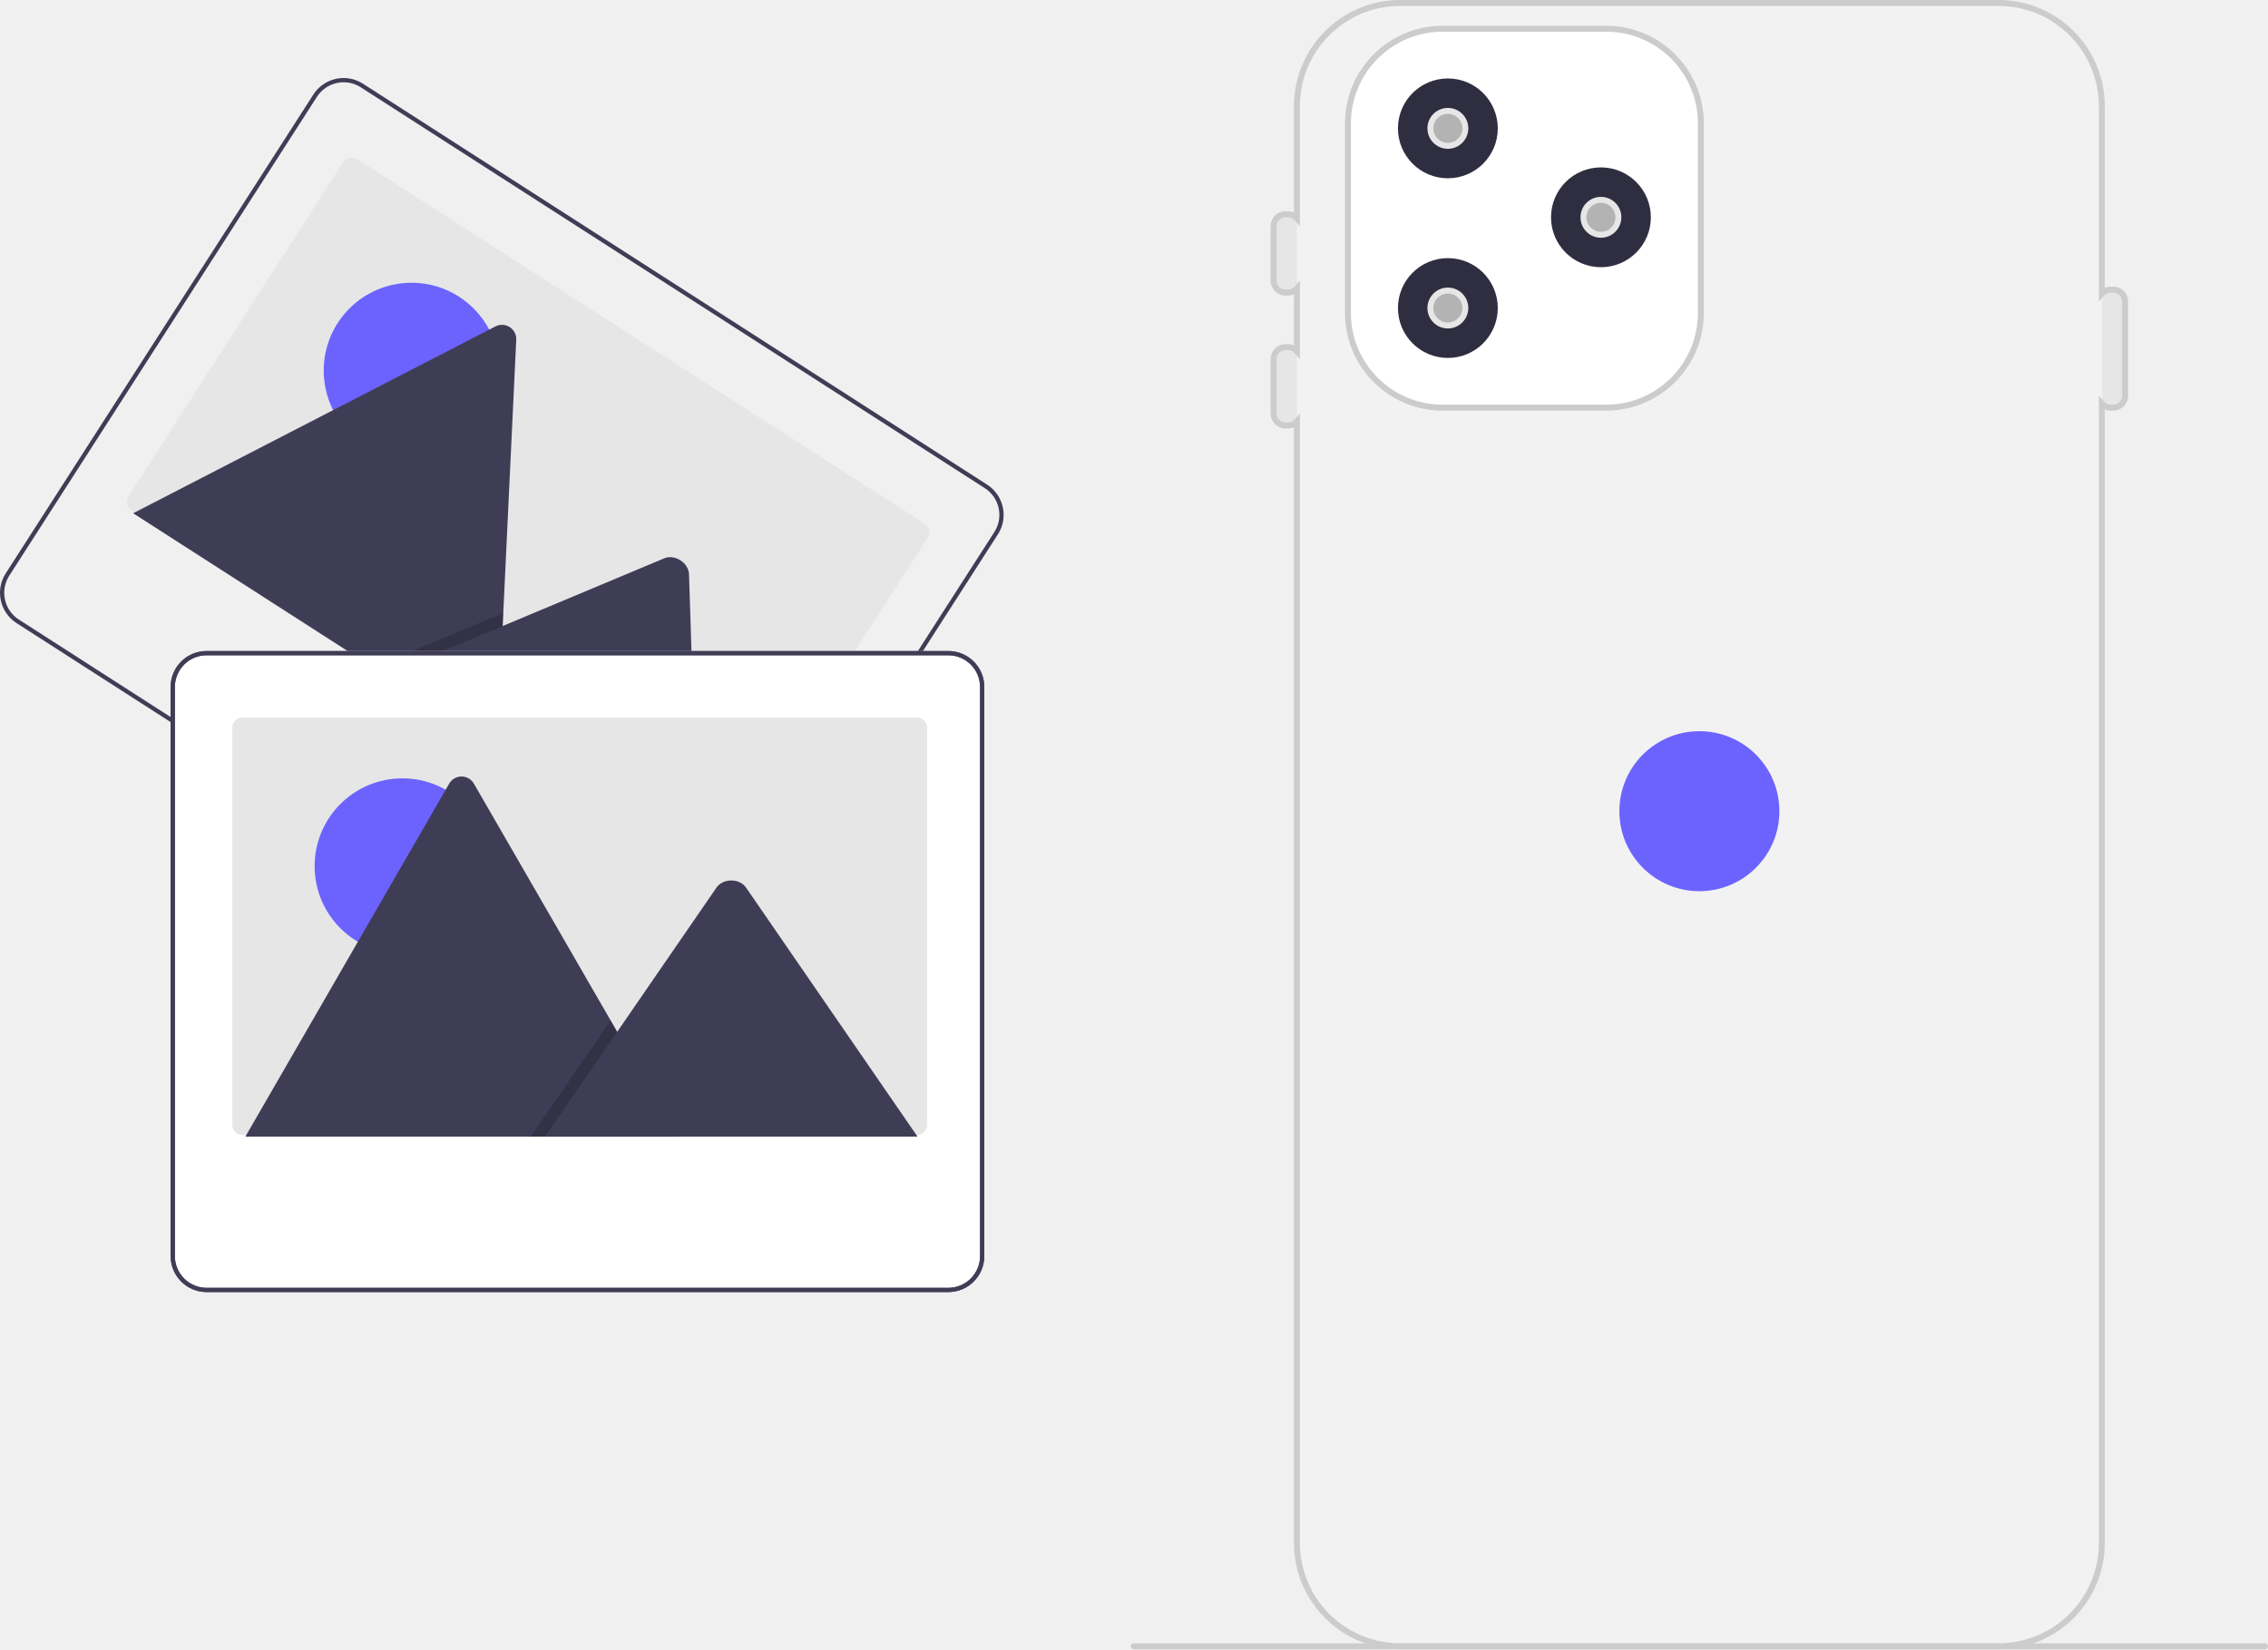
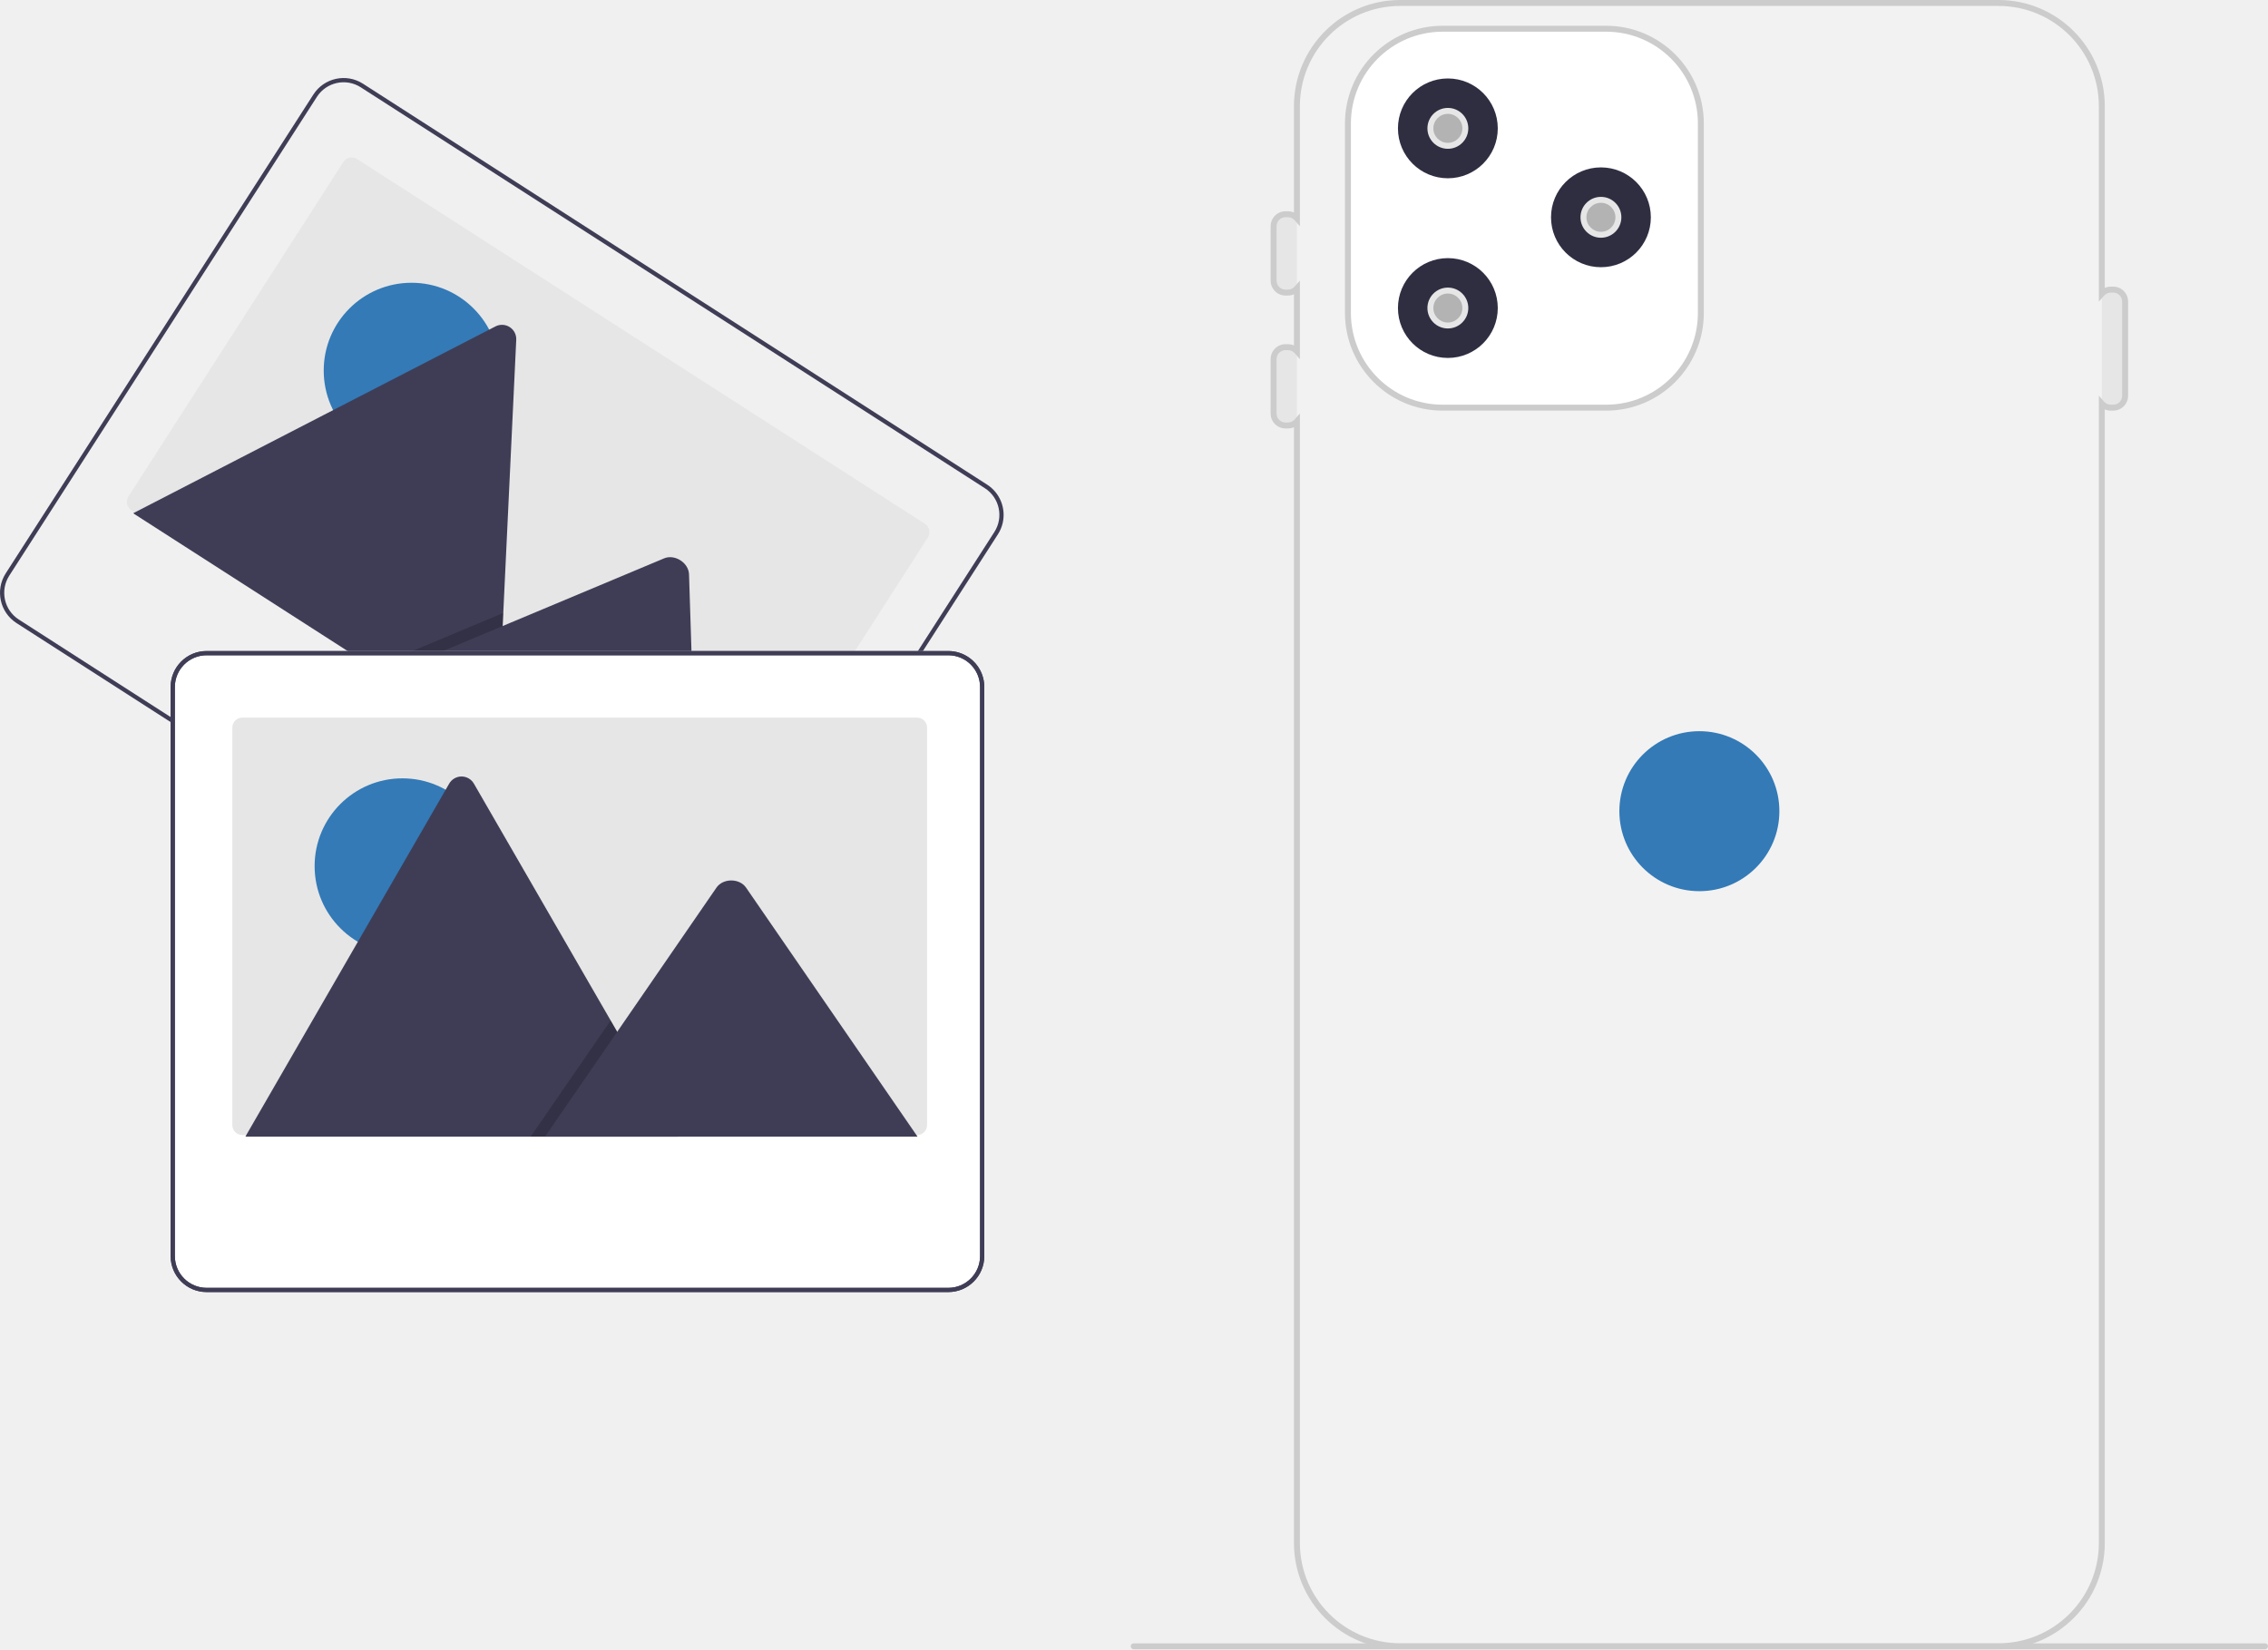
<svg xmlns="http://www.w3.org/2000/svg" id="bee0ffa6-fdeb-4f84-a787-dbb77879dac8" data-name="Layer 1" width="763.811" height="555.5" viewBox="0 0 763.811 555.5">
  <path d="M980.905,727.75h-381a1,1,0,1,1,0-2h381a1,1,0,0,1,0,2Z" transform="translate(-218.0945 -172.25)" fill="#ccc" />
  <path d="M929.788,309.559h-.844a4.005,4.005,0,0,1-4-4V273.795a4.005,4.005,0,0,1,4-4h.844a4.005,4.005,0,0,1,4,4v31.764A4.005,4.005,0,0,1,929.788,309.559Z" transform="translate(-218.0945 -172.25)" fill="#e6e6e6" />
  <path d="M651.868,270.795h-.845a4.005,4.005,0,0,1-4-4V248.409a4.005,4.005,0,0,1,4-4h.845a4.005,4.005,0,0,1,4,4v18.386A4.005,4.005,0,0,1,651.868,270.795Z" transform="translate(-218.0945 -172.25)" fill="#e6e6e6" />
  <path d="M651.868,315.563h-.845a4.005,4.005,0,0,1-4-4V293.177a4.005,4.005,0,0,1,4-4h.845a4.005,4.005,0,0,1,4,4v18.387A4.005,4.005,0,0,1,651.868,315.563Z" transform="translate(-218.0945 -172.25)" fill="#e6e6e6" />
  <path d="M891.198,726.728H689.613A34.784,34.784,0,0,1,654.868,691.983V207.995A34.784,34.784,0,0,1,689.613,173.25H891.198a34.784,34.784,0,0,1,34.745,34.745V691.983A34.784,34.784,0,0,1,891.198,726.728Z" transform="translate(-218.0945 -172.25)" fill="#f2f2f2" />
  <path d="M891.198,727.728H689.613A35.785,35.785,0,0,1,653.868,691.983V316.136a4.912,4.912,0,0,1-2,.427h-.845a5.006,5.006,0,0,1-5-5V293.177a5.006,5.006,0,0,1,5-5h.845a4.912,4.912,0,0,1,2,.427V271.368a4.912,4.912,0,0,1-2,.427h-.845a5.006,5.006,0,0,1-5-5V248.409a5.006,5.006,0,0,1,5-5h.845a4.912,4.912,0,0,1,2,.427V207.995A35.785,35.785,0,0,1,689.613,172.25H891.198a35.785,35.785,0,0,1,35.745,35.745v61.228a4.911,4.911,0,0,1,2-.427h.844a5.006,5.006,0,0,1,5,5v31.764a5.006,5.006,0,0,1-5,5h-.844a4.911,4.911,0,0,1-2-.427v381.852A35.785,35.785,0,0,1,891.198,727.728ZM655.868,311.517V691.983A33.783,33.783,0,0,0,689.613,725.728H891.198a33.783,33.783,0,0,0,33.745-33.745V305.511l1.753,2.008a2.992,2.992,0,0,0,2.247,1.04h.844a3.003,3.003,0,0,0,3-3V273.795a3.003,3.003,0,0,0-3-3h-.844a2.992,2.992,0,0,0-2.247,1.04l-1.753,2.008V207.995A33.783,33.783,0,0,0,891.198,174.25H689.613a33.783,33.783,0,0,0-33.745,33.745v40.46l-1.753-2.006a2.995,2.995,0,0,0-2.247-1.041h-.845a3.003,3.003,0,0,0-3,3v18.386a3.003,3.003,0,0,0,3,3h.845a2.995,2.995,0,0,0,2.247-1.041l1.753-2.006v26.475l-1.753-2.006a2.995,2.995,0,0,0-2.247-1.041h-.845a3.003,3.003,0,0,0-3,3v18.387a3.003,3.003,0,0,0,3,3h.845A2.995,2.995,0,0,0,654.115,313.523Z" transform="translate(-218.0945 -172.25)" fill="#ccc" />
  <path d="M759.039,309.559h-55.125a31.903,31.903,0,0,1-31.866-31.867V213.792a31.902,31.902,0,0,1,31.866-31.866h55.125A31.902,31.902,0,0,1,790.905,213.792v63.9A31.903,31.903,0,0,1,759.039,309.559Z" transform="translate(-218.0945 -172.25)" fill="#fff" />
  <path d="M759.039,310.559h-55.125a32.904,32.904,0,0,1-32.866-32.867V213.792a32.904,32.904,0,0,1,32.866-32.866h55.125A32.904,32.904,0,0,1,791.905,213.792v63.9A32.904,32.904,0,0,1,759.039,310.559Zm-55.125-127.633A30.901,30.901,0,0,0,673.048,213.792v63.9a30.902,30.902,0,0,0,30.866,30.867h55.125a30.902,30.902,0,0,0,30.866-30.867V213.792a30.901,30.901,0,0,0-30.866-30.866Z" transform="translate(-218.0945 -172.25)" fill="#ccc" />
-   <circle cx="572.311" cy="273.221" r="26.943" fill="#6c63ff" />
+   <circle cx="572.311" cy="273.221" r="26.943" fill="#337ab7" />
  <circle cx="487.607" cy="43.235" r="16.81" fill="#2f2e41" />
  <circle cx="487.607" cy="103.75" r="16.81" fill="#2f2e41" />
  <circle cx="539.157" cy="73.191" r="16.81" fill="#2f2e41" />
  <circle cx="487.607" cy="43.235" r="5.883" fill="#b3b3b3" />
  <path d="M705.702,222.368a6.884,6.884,0,1,1,6.884-6.884A6.891,6.891,0,0,1,705.702,222.368Zm0-11.767a4.884,4.884,0,1,0,4.884,4.883A4.889,4.889,0,0,0,705.702,210.601Z" transform="translate(-218.0945 -172.25)" fill="#e6e6e6" />
  <circle cx="539.157" cy="73.191" r="5.883" fill="#b3b3b3" />
  <path d="M757.251,252.325a6.884,6.884,0,1,1,6.884-6.884A6.891,6.891,0,0,1,757.251,252.325Zm0-11.767a4.884,4.884,0,1,0,4.884,4.883A4.889,4.889,0,0,0,757.251,240.558Z" transform="translate(-218.0945 -172.25)" fill="#e6e6e6" />
  <circle cx="487.607" cy="103.75" r="5.883" fill="#b3b3b3" />
  <path d="M705.702,282.883a6.884,6.884,0,1,1,6.884-6.884A6.891,6.891,0,0,1,705.702,282.883Zm0-11.767a4.884,4.884,0,1,0,4.884,4.883A4.889,4.889,0,0,0,705.702,271.116Z" transform="translate(-218.0945 -172.25)" fill="#e6e6e6" />
  <path d="M530.564,353.31,458.212,465.934a3.369,3.369,0,0,1-4.655,1.015l-.002-.001L262.37,344.125a2.842,2.842,0,0,1-.386-.293,3.367,3.367,0,0,1-.628-4.364l72.352-112.623a3.369,3.369,0,0,1,4.655-1.015l.002.001L529.55,348.653a3.369,3.369,0,0,1,1.015,4.655Z" transform="translate(-218.0945 -172.25)" fill="#e6e6e6" />
-   <circle cx="138.589" cy="124.807" r="29.567" fill="#6c63ff" />
+   <circle cx="138.589" cy="124.807" r="29.567" fill="#337ab7" />
  <path d="M385.444,423.829,263.411,345.432a2.957,2.957,0,0,1-.433-.329l121.941-62.894a4.803,4.803,0,0,1,7.034,4.519l-4.365,91.973-.207,4.402Z" transform="translate(-218.0945 -172.25)" fill="#3f3d56" />
  <polygon points="167.35 251.579 125.685 224.812 165.224 208.243 168.071 207.049 169.494 206.451 169.288 210.854 167.35 251.579" opacity="0.2" style="isolation:isolate" />
  <path d="M453.391,467.48,347.843,399.673,387.382,383.104l2.847-1.195,51.525-21.594c3.377-1.415,7.682,1.128,8.313,4.664a5.726,5.726,0,0,1,.076.725Z" transform="translate(-218.0945 -172.25)" fill="#3f3d56" />
  <path d="M555.788,348.375a12.132,12.132,0,0,0-5.255-12.897l-210.18-135.025a12.1,12.1,0,0,0-16.726,3.641L220.01,365.384a12.121,12.121,0,0,0,3.641,16.726l210.18,135.025a12.121,12.121,0,0,0,16.726-3.641L554.175,352.205A12.012,12.012,0,0,0,555.788,348.375ZM449.36,512.724a10.693,10.693,0,0,1-14.758,3.213l-210.18-135.025a10.693,10.693,0,0,1-3.213-14.758L324.825,204.864a10.693,10.693,0,0,1,14.758-3.213l210.18,135.025a10.693,10.693,0,0,1,3.213,14.758Z" transform="translate(-218.0945 -172.25)" fill="#3f3d56" />
  <path d="M548.871,399.538a12.132,12.132,0,0,0-11.392-8.01H287.664a12.1,12.1,0,0,0-12.104,12.104V595.337a12.121,12.121,0,0,0,12.104,12.104H537.479a12.121,12.121,0,0,0,12.104-12.104V403.632A12.012,12.012,0,0,0,548.871,399.538Z" transform="translate(-218.0945 -172.25)" fill="#fff" />
  <path d="M548.871,399.538a12.132,12.132,0,0,0-11.392-8.01H287.664a12.1,12.1,0,0,0-12.104,12.104V595.337a12.121,12.121,0,0,0,12.104,12.104H537.479a12.121,12.121,0,0,0,12.104-12.104V403.632A12.012,12.012,0,0,0,548.871,399.538Zm-.712,195.799a10.693,10.693,0,0,1-10.68,10.68H287.664a10.693,10.693,0,0,1-10.68-10.68V403.632a10.693,10.693,0,0,1,10.68-10.68H537.479a10.693,10.693,0,0,1,10.68,10.68Z" transform="translate(-218.0945 -172.25)" fill="#3f3d56" />
  <path d="M530.317,417.323V551.185a3.369,3.369,0,0,1-3.368,3.37H299.708a2.84,2.84,0,0,1-.483-.038,3.367,3.367,0,0,1-2.887-3.333V417.323a3.369,3.369,0,0,1,3.368-3.37H526.946a3.369,3.369,0,0,1,3.37,3.368Z" transform="translate(-218.0945 -172.25)" fill="#e6e6e6" />
-   <circle cx="135.524" cy="291.728" r="29.567" fill="#6c63ff" />
+   <circle cx="135.524" cy="291.728" r="29.567" fill="#337ab7" />
  <path d="M446.337,555.092H301.291a2.957,2.957,0,0,1-.542-.043L369.349,436.224a4.803,4.803,0,0,1,8.361,0l46.039,79.741,2.206,3.816Z" transform="translate(-218.0945 -172.25)" fill="#3f3d56" />
  <polygon points="228.242 382.842 178.72 382.842 203.03 347.53 204.78 344.987 205.655 343.715 207.86 347.53 228.242 382.842" opacity="0.2" style="isolation:isolate" />
  <path d="M527.097,555.092H401.644l24.31-35.311,1.749-2.544L459.382,471.219c2.077-3.016,7.073-3.204,9.515-.569a5.724,5.724,0,0,1,.456.569Z" transform="translate(-218.0945 -172.25)" fill="#3f3d56" />
  <path d="M548.871,399.538a12.132,12.132,0,0,0-11.392-8.01H287.664a12.1,12.1,0,0,0-12.104,12.104V595.337a12.121,12.121,0,0,0,12.104,12.104H537.479a12.121,12.121,0,0,0,12.104-12.104V403.632A12.012,12.012,0,0,0,548.871,399.538Zm-.712,195.799a10.693,10.693,0,0,1-10.68,10.68H287.664a10.693,10.693,0,0,1-10.68-10.68V403.632a10.693,10.693,0,0,1,10.68-10.68H537.479a10.693,10.693,0,0,1,10.68,10.68Z" transform="translate(-218.0945 -172.25)" fill="#3f3d56" />
</svg>
